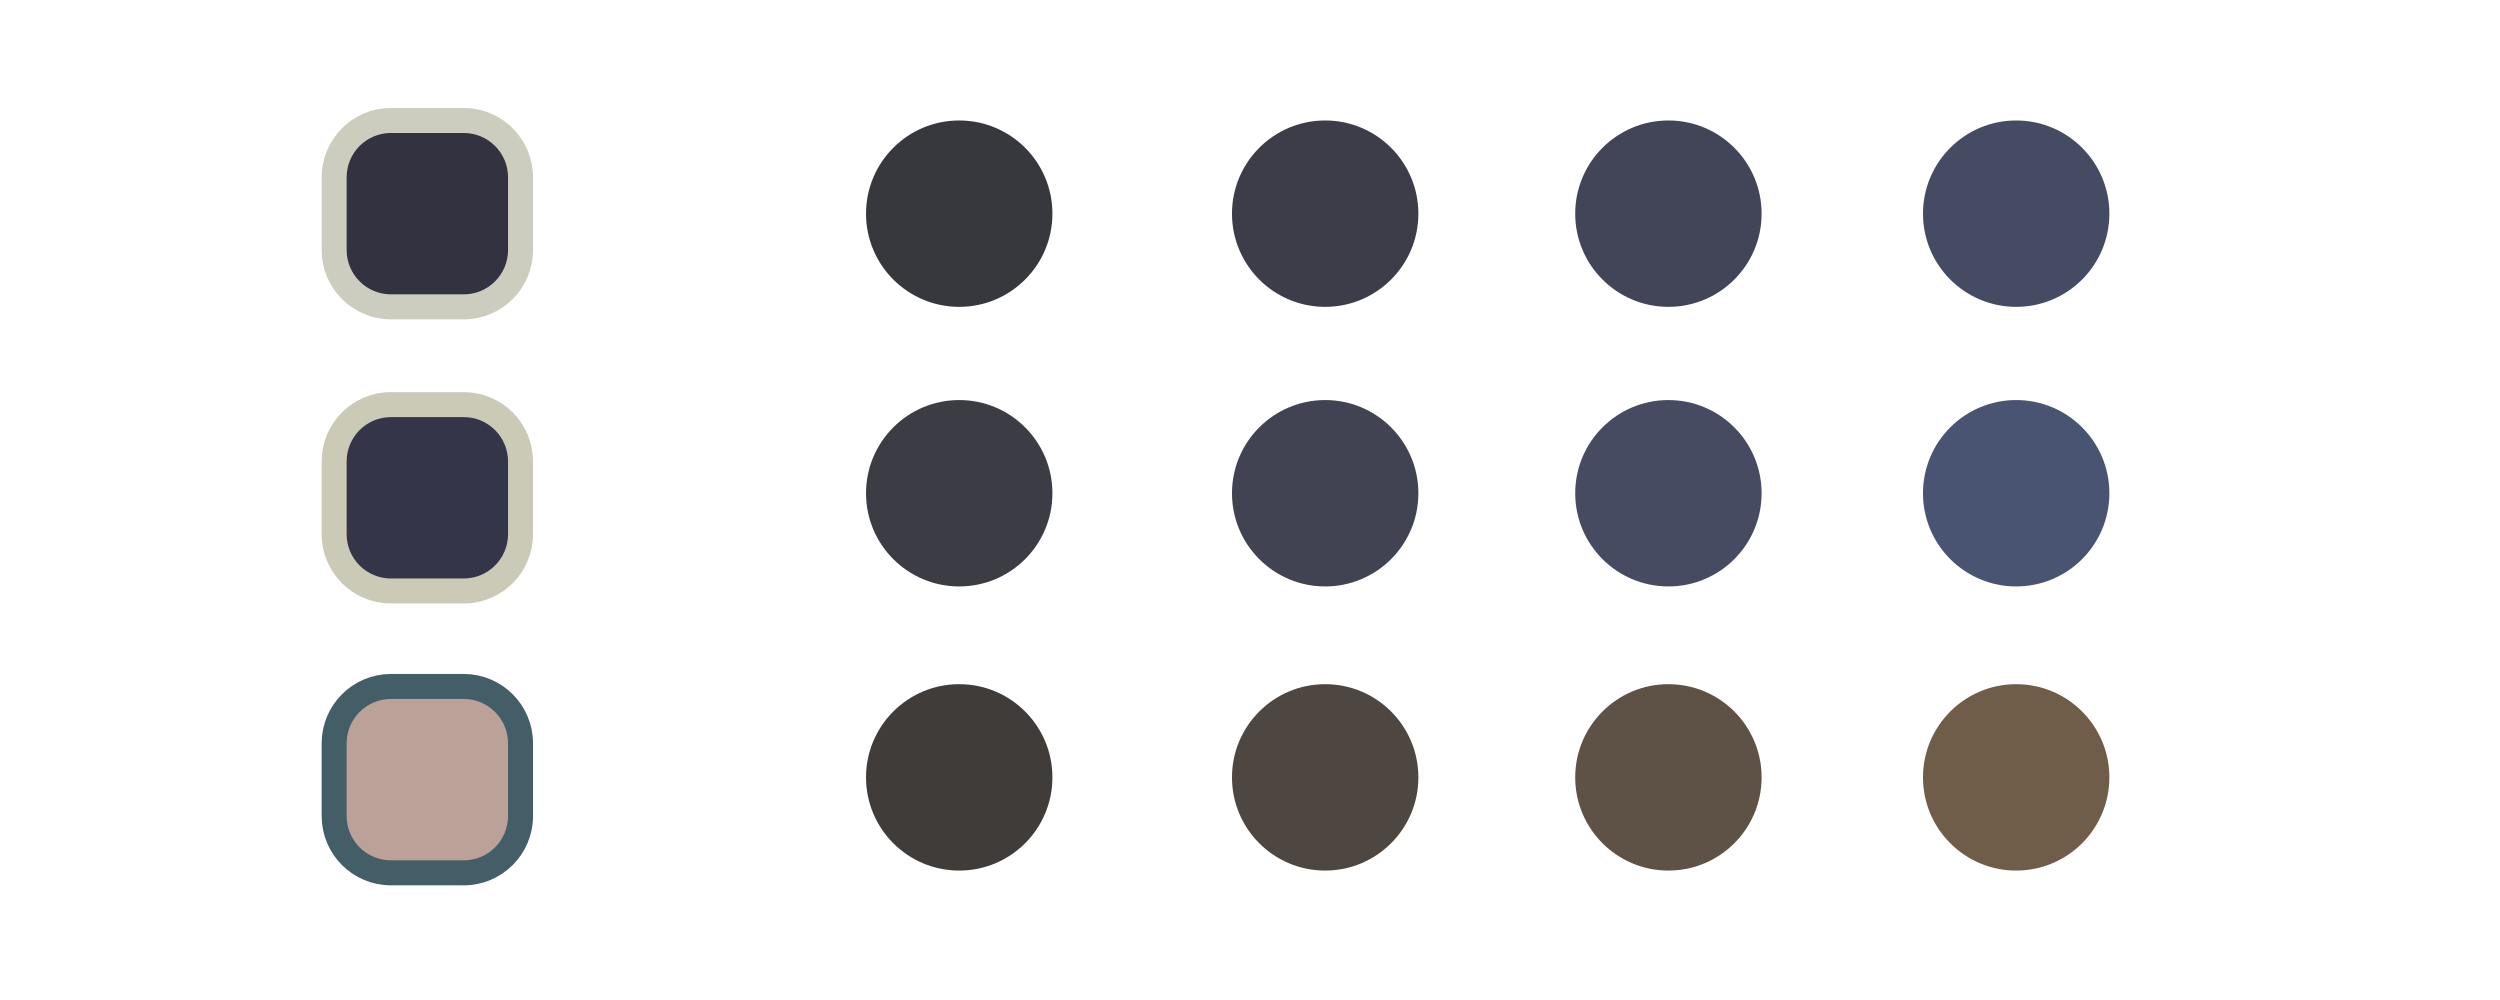
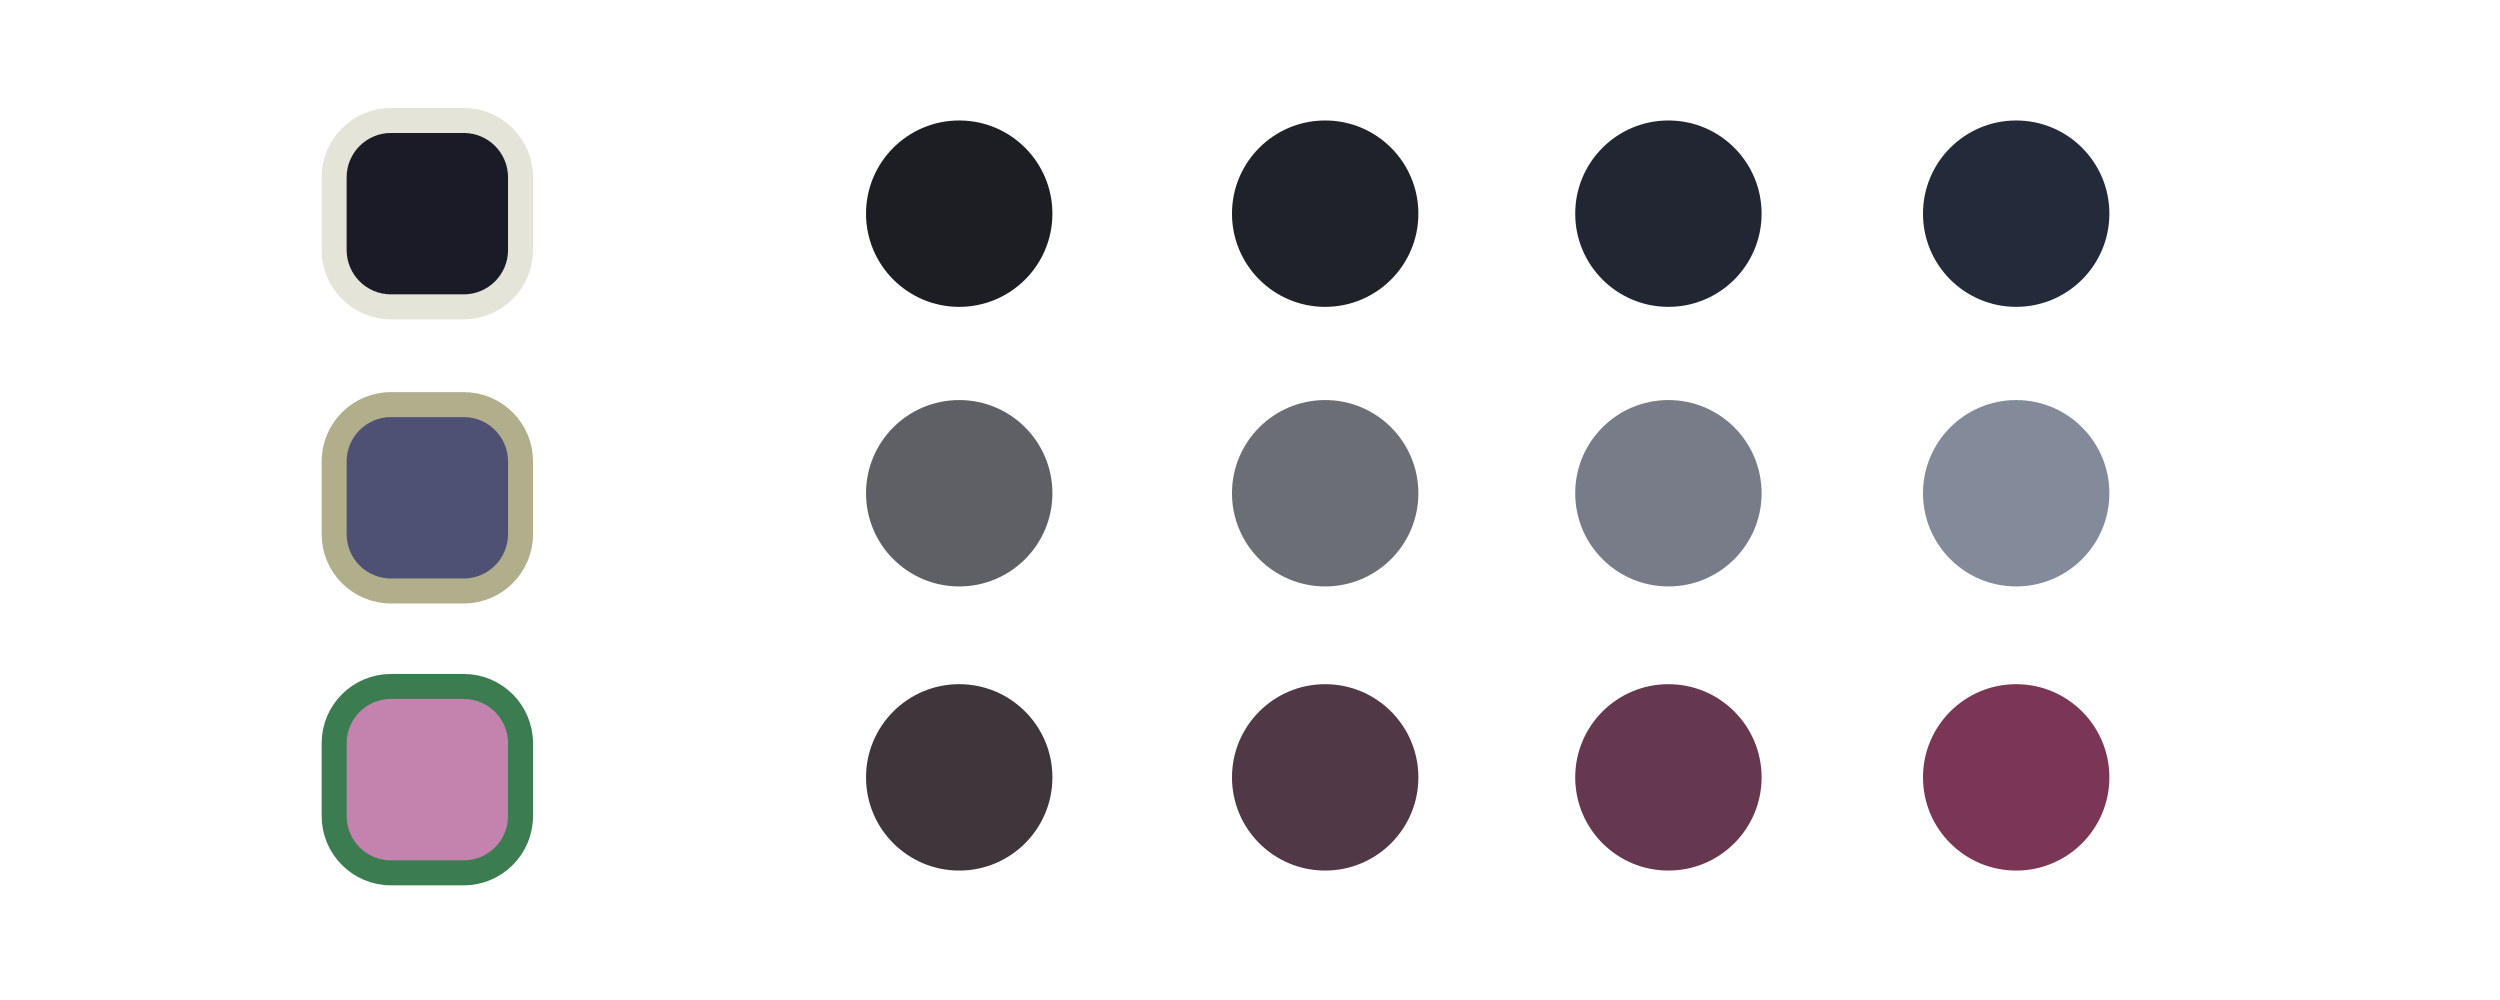
<svg xmlns="http://www.w3.org/2000/svg" width="1000" height="400" viewBox="0 0 264.583 105.833" version="1.1" id="svg1">
  <defs id="defs1" />
  <g id="layer1">
-     <rect style="fill:#333241;fill-opacity:1;stroke:#CCCDBE;stroke-width:2.646;stroke-linecap:round;stroke-linejoin:round;stroke-dasharray:none;stroke-opacity:1;paint-order:fill markers stroke" id="rect1" width="19.726" height="19.726" x="35.363" y="12.75" ry="6.014" />
-     <rect style="fill:#353549;fill-opacity:1;stroke:#CACAB6;stroke-width:2.646;stroke-linecap:round;stroke-linejoin:round;stroke-dasharray:none;stroke-opacity:1;paint-order:fill markers stroke" id="rect2" width="19.726" height="19.726" x="35.363" y="42.82" ry="6.014" />
-     <rect style="fill:#BBA197;fill-opacity:1;stroke:#445E68;stroke-width:2.646;stroke-linecap:round;stroke-linejoin:round;stroke-dasharray:none;stroke-opacity:1;paint-order:fill markers stroke" id="rect3" width="19.726" height="19.726" x="35.363" y="72.65" ry="6.014" />
-     <rect style="fill:#37373E;fill-opacity:1;stroke:none;stroke-width:2.646;stroke-linecap:round;stroke-linejoin:round;stroke-dasharray:none;stroke-opacity:1;paint-order:fill markers stroke" id="rect4" width="19.726" height="19.726" x="91.654" y="12.75" ry="9.863" />
-     <rect style="fill:#3D3D4A;fill-opacity:1;stroke:none;stroke-width:2.646;stroke-linecap:round;stroke-linejoin:round;stroke-dasharray:none;stroke-opacity:1;paint-order:fill markers stroke" id="rect5" width="19.726" height="19.726" x="130.385" y="12.75" ry="9.863" />
-     <rect style="fill:#424457;fill-opacity:1;stroke:none;stroke-width:2.646;stroke-linecap:round;stroke-linejoin:round;stroke-dasharray:none;stroke-opacity:1;paint-order:fill markers stroke" id="rect6" width="19.726" height="19.726" x="166.71" y="12.75" ry="9.863" />
-     <rect style="fill:#464B64;fill-opacity:1;stroke:none;stroke-width:2.646;stroke-linecap:round;stroke-linejoin:round;stroke-dasharray:none;stroke-opacity:1;paint-order:fill markers stroke" id="rect7" width="19.726" height="19.726" x="203.516" y="12.75" ry="9.863" />
-     <rect style="fill:#3B3C44;fill-opacity:1;stroke:none;stroke-width:2.646;stroke-linecap:round;stroke-linejoin:round;stroke-dasharray:none;stroke-opacity:1;paint-order:fill markers stroke" id="rect8" width="19.726" height="19.726" x="91.654" y="42.339" ry="9.863" />
-     <rect style="fill:#414352;fill-opacity:1;stroke:none;stroke-width:2.646;stroke-linecap:round;stroke-linejoin:round;stroke-dasharray:none;stroke-opacity:1;paint-order:fill markers stroke" id="rect9" width="19.726" height="19.726" x="130.385" y="42.339" ry="9.863" />
-     <rect style="fill:#464B62;fill-opacity:1;stroke:none;stroke-width:2.646;stroke-linecap:round;stroke-linejoin:round;stroke-dasharray:none;stroke-opacity:1;paint-order:fill markers stroke" id="rect10" width="19.726" height="19.726" x="166.71" y="42.339" ry="9.863" />
-     <rect style="fill:#495372;fill-opacity:1;stroke:none;stroke-width:2.646;stroke-linecap:round;stroke-linejoin:round;stroke-dasharray:none;stroke-opacity:1;paint-order:fill markers stroke" id="rect11" width="19.726" height="19.726" x="203.516" y="42.339" ry="9.863" />
-     <rect style="fill:#3F3C3A;fill-opacity:1;stroke:none;stroke-width:2.646;stroke-linecap:round;stroke-linejoin:round;stroke-dasharray:none;stroke-opacity:1;paint-order:fill markers stroke" id="rect12" width="19.726" height="19.726" x="91.654" y="72.409" ry="9.863" />
-     <rect style="fill:#4E4640;fill-opacity:1;stroke:none;stroke-width:2.646;stroke-linecap:round;stroke-linejoin:round;stroke-dasharray:none;stroke-opacity:1;paint-order:fill markers stroke" id="rect13" width="19.726" height="19.726" x="130.385" y="72.409" ry="9.863" />
-     <rect style="fill:#5E5145;fill-opacity:1;stroke:none;stroke-width:2.646;stroke-linecap:round;stroke-linejoin:round;stroke-dasharray:none;stroke-opacity:1;paint-order:fill markers stroke" id="rect14" width="19.726" height="19.726" x="166.71" y="72.409" ry="9.863" />
-     <rect style="fill:#705D49;fill-opacity:1;stroke:none;stroke-width:2.646;stroke-linecap:round;stroke-linejoin:round;stroke-dasharray:none;stroke-opacity:1;paint-order:fill markers stroke" id="rect15" width="19.726" height="19.726" x="203.516" y="72.409" ry="9.863" />
+     <rect style="fill:#1A1B26;fill-opacity:1;stroke:#E5E4D9;stroke-width:2.646;stroke-linecap:round;stroke-linejoin:round;stroke-dasharray:none;stroke-opacity:1;paint-order:fill markers stroke" id="rect1" width="19.726" height="19.726" x="35.363" y="12.75" ry="6.014" />
+     <rect style="fill:#4E5173;fill-opacity:1;stroke:#B1AE8C;stroke-width:2.646;stroke-linecap:round;stroke-linejoin:round;stroke-dasharray:none;stroke-opacity:1;paint-order:fill markers stroke" id="rect2" width="19.726" height="19.726" x="35.363" y="42.82" ry="6.014" />
+     <rect style="fill:#C482AF;fill-opacity:1;stroke:#3B7D50;stroke-width:2.646;stroke-linecap:round;stroke-linejoin:round;stroke-dasharray:none;stroke-opacity:1;paint-order:fill markers stroke" id="rect3" width="19.726" height="19.726" x="35.363" y="72.65" ry="6.014" />
+     <rect style="fill:#1D1E23;fill-opacity:1;stroke:none;stroke-width:2.646;stroke-linecap:round;stroke-linejoin:round;stroke-dasharray:none;stroke-opacity:1;paint-order:fill markers stroke" id="rect4" width="19.726" height="19.726" x="91.654" y="12.75" ry="9.863" />
+     <rect style="fill:#20222A;fill-opacity:1;stroke:none;stroke-width:2.646;stroke-linecap:round;stroke-linejoin:round;stroke-dasharray:none;stroke-opacity:1;paint-order:fill markers stroke" id="rect5" width="19.726" height="19.726" x="130.385" y="12.75" ry="9.863" />
+     <rect style="fill:#222633;fill-opacity:1;stroke:none;stroke-width:2.646;stroke-linecap:round;stroke-linejoin:round;stroke-dasharray:none;stroke-opacity:1;paint-order:fill markers stroke" id="rect6" width="19.726" height="19.726" x="166.71" y="12.75" ry="9.863" />
+     <rect style="fill:#232B3B;fill-opacity:1;stroke:none;stroke-width:2.646;stroke-linecap:round;stroke-linejoin:round;stroke-dasharray:none;stroke-opacity:1;paint-order:fill markers stroke" id="rect7" width="19.726" height="19.726" x="203.516" y="12.75" ry="9.863" />
+     <rect style="fill:#5F6065;fill-opacity:1;stroke:none;stroke-width:2.646;stroke-linecap:round;stroke-linejoin:round;stroke-dasharray:none;stroke-opacity:1;paint-order:fill markers stroke" id="rect8" width="19.726" height="19.726" x="91.654" y="42.339" ry="9.863" />
+     <rect style="fill:#6C6E76;fill-opacity:1;stroke:none;stroke-width:2.646;stroke-linecap:round;stroke-linejoin:round;stroke-dasharray:none;stroke-opacity:1;paint-order:fill markers stroke" id="rect9" width="19.726" height="19.726" x="130.385" y="42.339" ry="9.863" />
+     <rect style="fill:#787C88;fill-opacity:1;stroke:none;stroke-width:2.646;stroke-linecap:round;stroke-linejoin:round;stroke-dasharray:none;stroke-opacity:1;paint-order:fill markers stroke" id="rect10" width="19.726" height="19.726" x="166.71" y="42.339" ry="9.863" />
+     <rect style="fill:#838B9B;fill-opacity:1;stroke:none;stroke-width:2.646;stroke-linecap:round;stroke-linejoin:round;stroke-dasharray:none;stroke-opacity:1;paint-order:fill markers stroke" id="rect11" width="19.726" height="19.726" x="203.516" y="42.339" ry="9.863" />
+     <rect style="fill:#3F363B;fill-opacity:1;stroke:none;stroke-width:2.646;stroke-linecap:round;stroke-linejoin:round;stroke-dasharray:none;stroke-opacity:1;paint-order:fill markers stroke" id="rect12" width="19.726" height="19.726" x="91.654" y="72.409" ry="9.863" />
+     <rect style="fill:#513846;fill-opacity:1;stroke:none;stroke-width:2.646;stroke-linecap:round;stroke-linejoin:round;stroke-dasharray:none;stroke-opacity:1;paint-order:fill markers stroke" id="rect13" width="19.726" height="19.726" x="130.385" y="72.409" ry="9.863" />
+     <rect style="fill:#65384F;fill-opacity:1;stroke:none;stroke-width:2.646;stroke-linecap:round;stroke-linejoin:round;stroke-dasharray:none;stroke-opacity:1;paint-order:fill markers stroke" id="rect14" width="19.726" height="19.726" x="166.71" y="72.409" ry="9.863" />
+     <rect style="fill:#7B3655;fill-opacity:1;stroke:none;stroke-width:2.646;stroke-linecap:round;stroke-linejoin:round;stroke-dasharray:none;stroke-opacity:1;paint-order:fill markers stroke" id="rect15" width="19.726" height="19.726" x="203.516" y="72.409" ry="9.863" />
  </g>
</svg>
